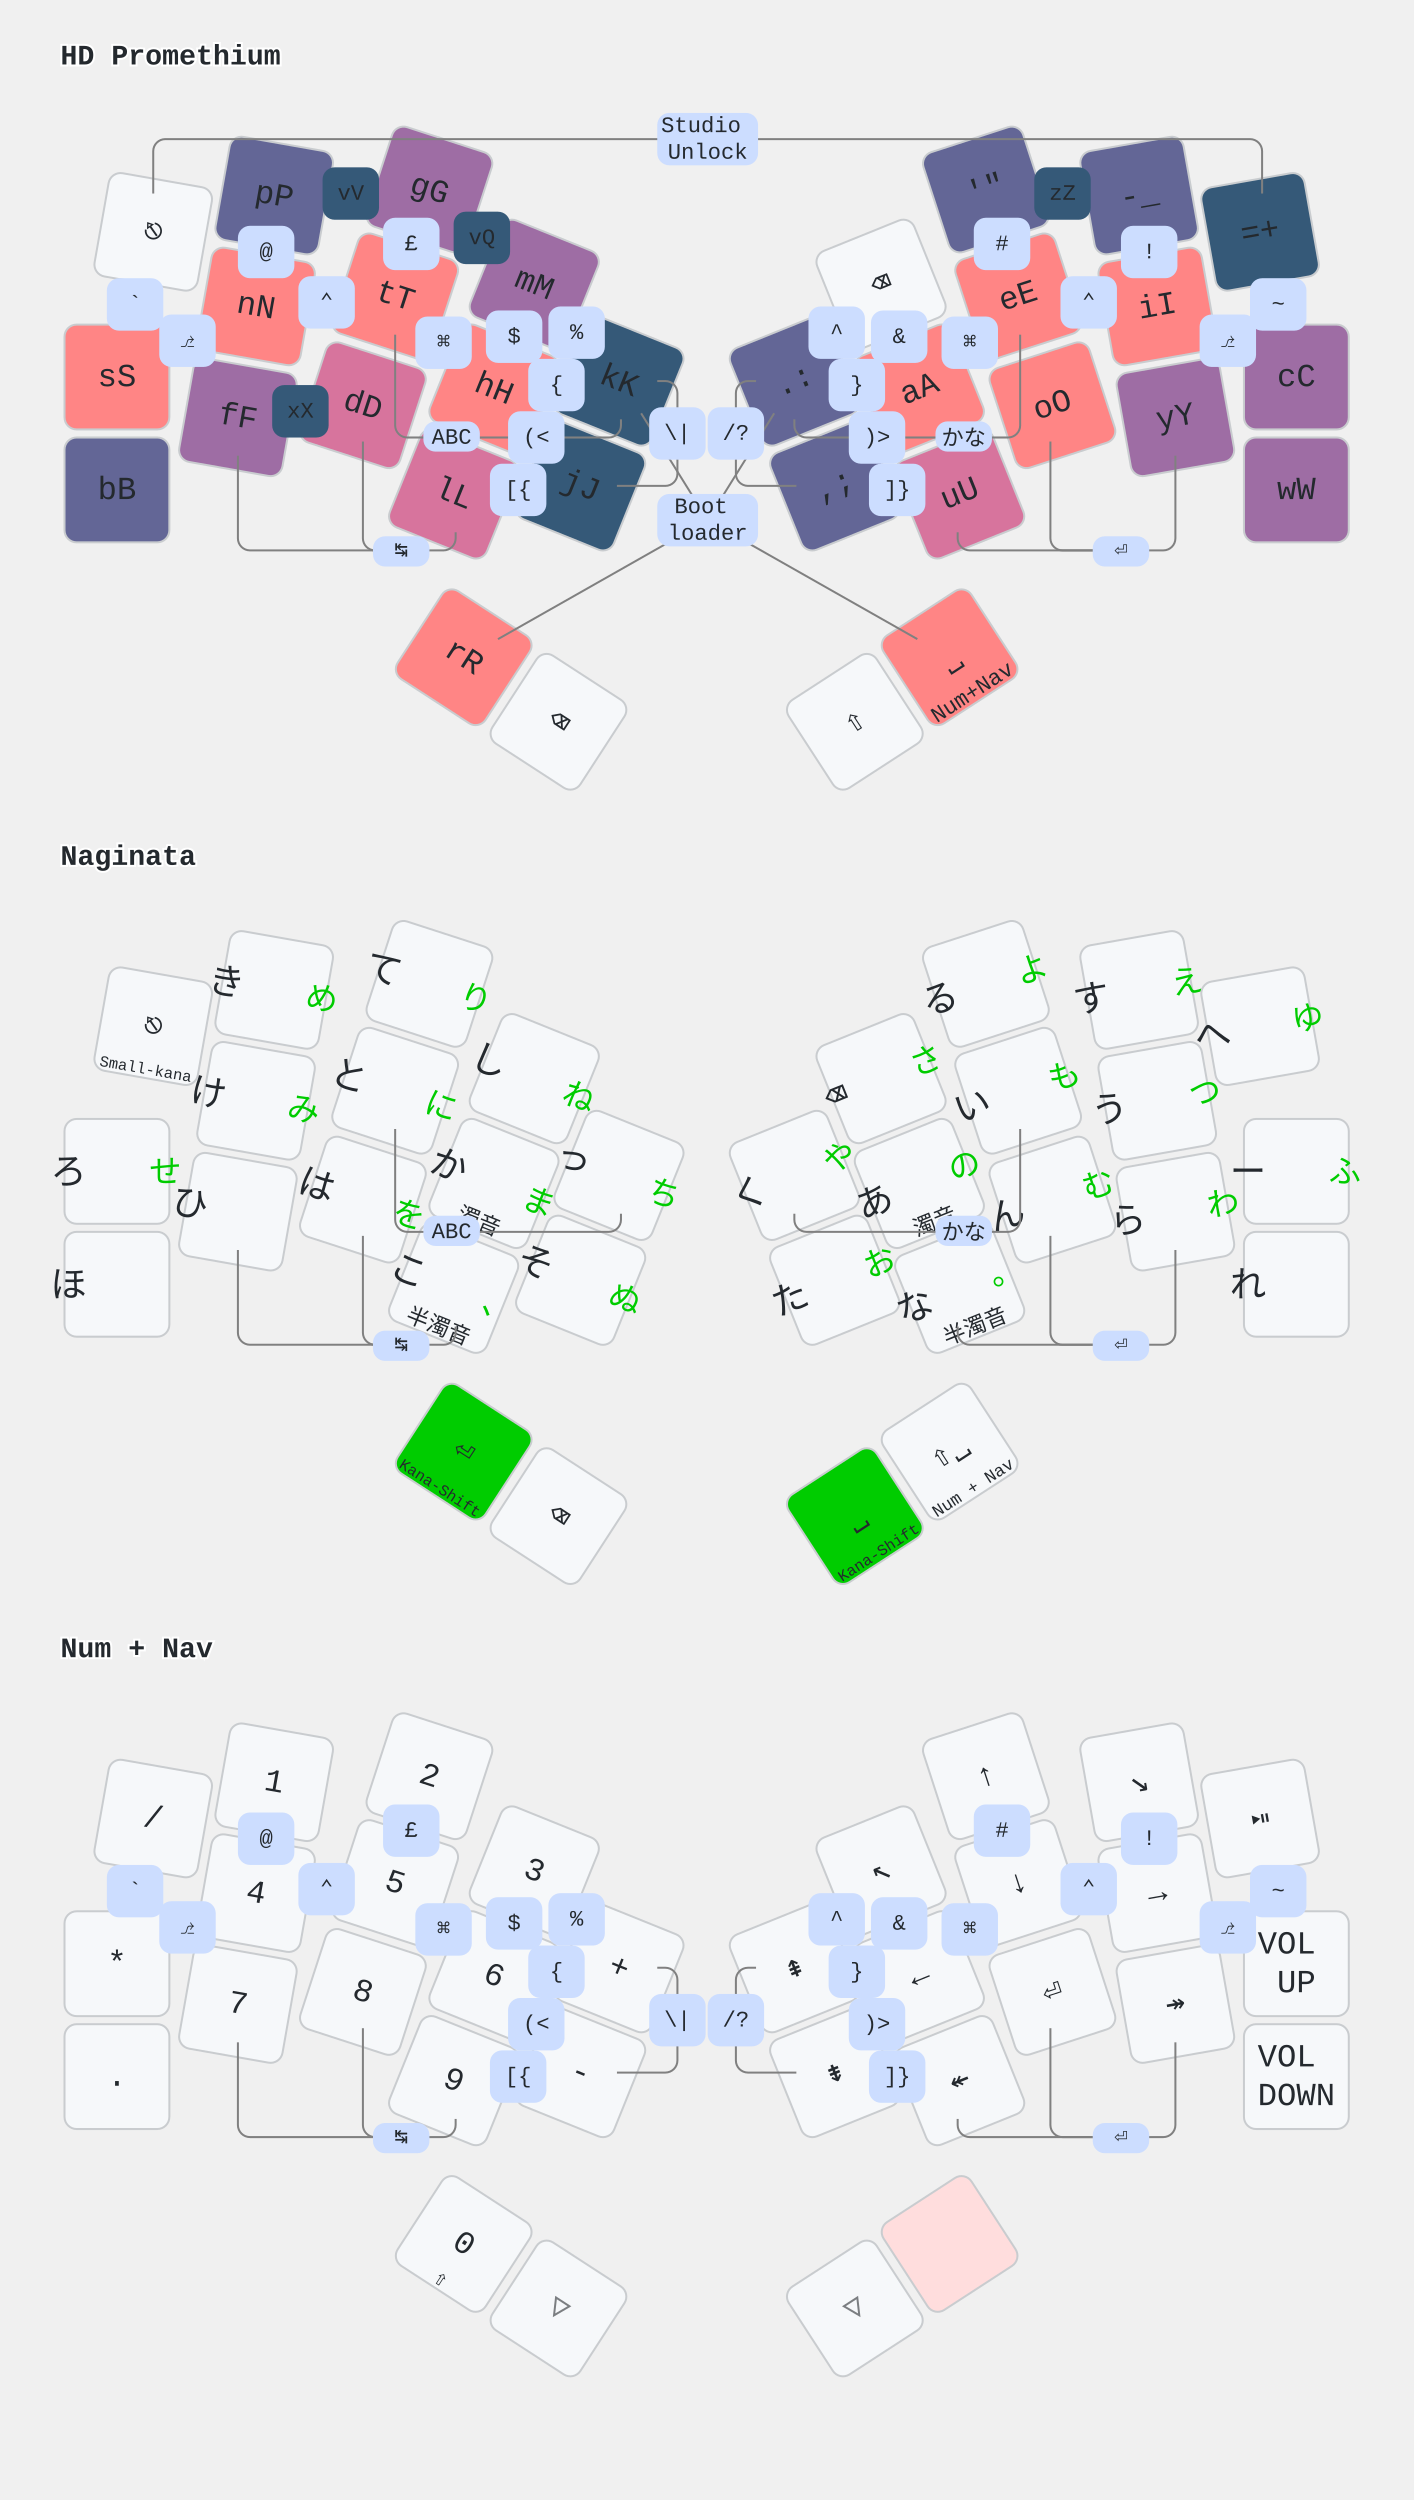
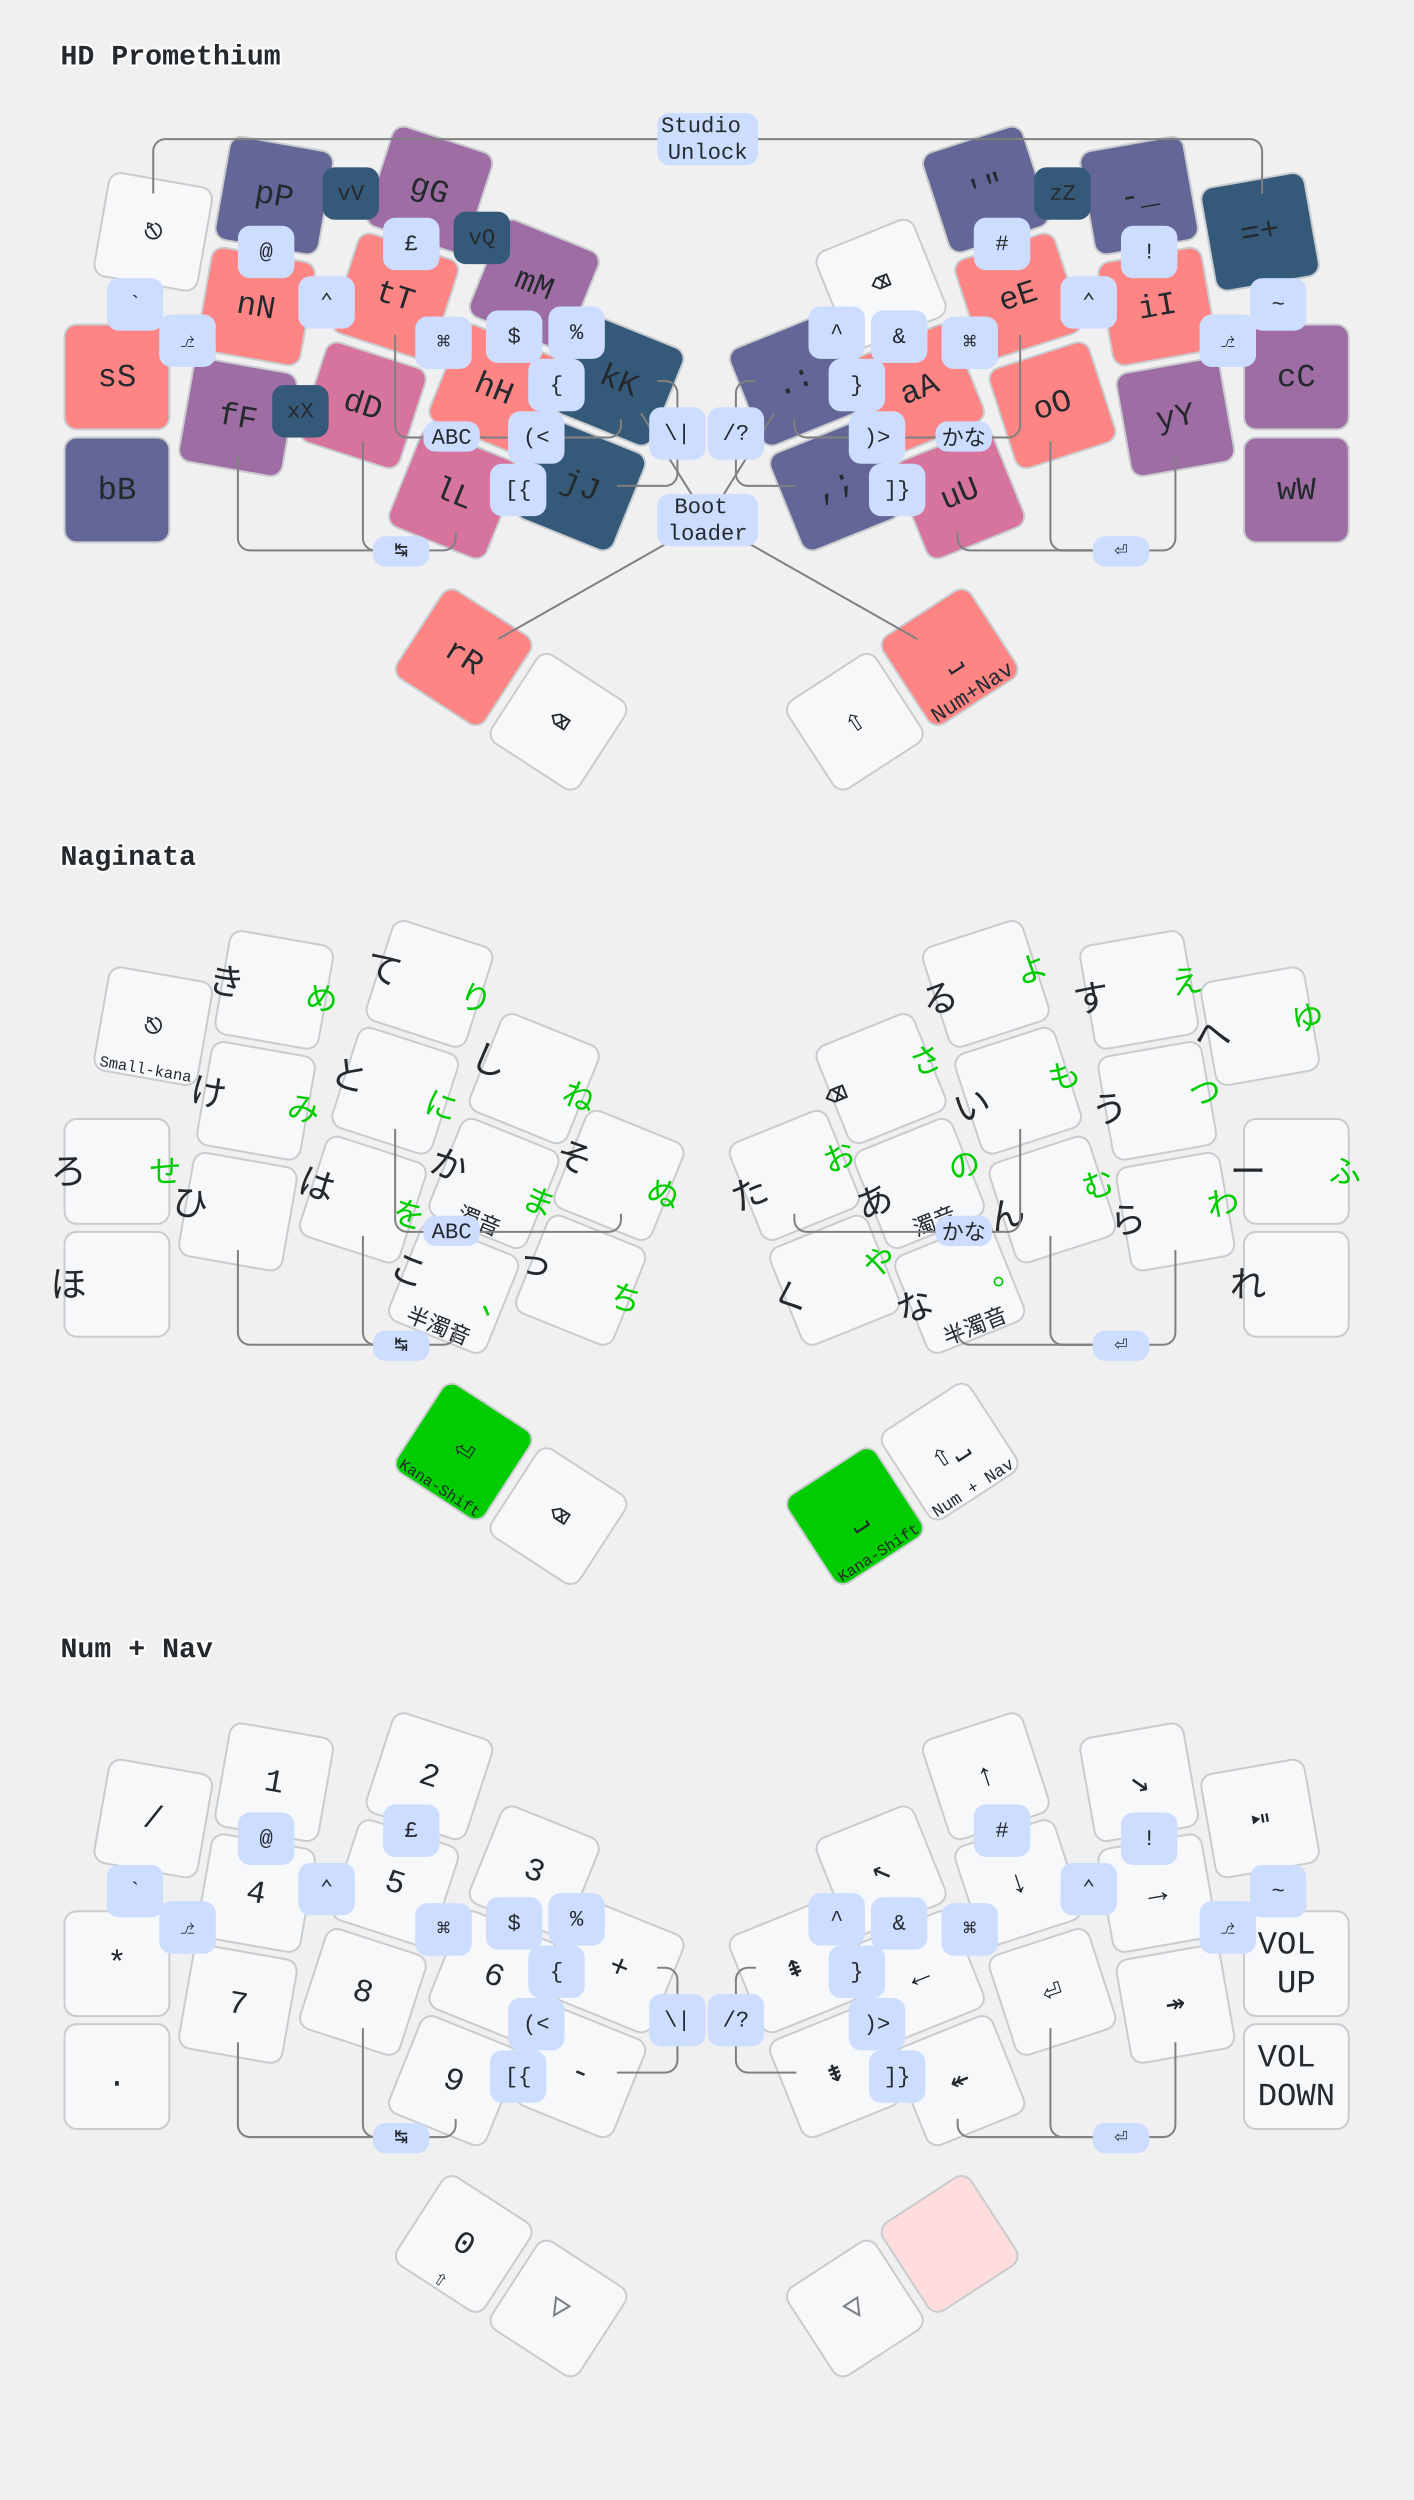
<svg xmlns="http://www.w3.org/2000/svg" width="701" height="1240" viewBox="0 0 701 1240" class="keymap">
  <style>/* inherit to force styles through use tags*/
svg path {
    fill: inherit;
}
/* font and background color specifications */
svg.keymap {
    font-family: SFMono-Regular,Consolas,Liberation Mono,Menlo,monospace;
    font-size: 14px;
    font-kerning: normal;
    text-rendering: optimizeLegibility;
    fill: #24292e;
}

/* default key styling */
rect.key {
    fill: #f6f8fa;
    stroke: #c9cccf;
    stroke-width: 1;
}

/* color accent for combo boxes */
rect.combo {
    fill: #cdf;
}

/* color accent for held keys */
rect.held, rect.combo.held {
    fill: #fdd;
}

/* color accent for ghost (optional) keys */
rect.ghost, rect.combo.ghost {
    stroke-dasharray: 4, 4;
    stroke-width: 2;
}

text {
    text-anchor: middle;
    dominant-baseline: middle;
}

/* styling for layer labels */
text.label {
    font-weight: bold;
    text-anchor: start;
    stroke: white;
    stroke-width: 2;
    paint-order: stroke;
}

text.tap {
    font-size: 16px;
}

/* styling for combo tap, and key hold/shifted label text */
text.combo, text.hold, text.shifted {
    font-size: 11px;
}

text.hold {
    text-anchor: middle;
    dominant-baseline: auto;
}

text.shifted {
    text-anchor: middle;
    dominant-baseline: hanging;
}

/* styling for hold/shifted label text in combo box */
text.combo.hold, text.combo.shifted {
    font-size: 8px;
}

/* lighter symbol for transparent keys */
text.trans {
    fill: #7b7e81;
}

/* styling for combo dendrons */
path.combo {
    stroke-width: 1;
    stroke: gray;
    fill: none;
}

/* Start Tabler Icons Cleanup */
/* cannot use height/width with glyphs */
.icon-tabler &gt; path {
    fill: inherit;
    stroke: inherit;
}
/* hide tabler's default box */
.icon-tabler &gt; path[stroke="none"][fill="none"] {
    visibility: collapse;
}

rect.low {
    fill: #355978;
}
rect.medium-low {
    fill: #636696;
}
rect.medium {
    fill: #9E6DA4;
}
rect.medium-high {
    fill: #D7749D;
}
rect.high {
    fill: #FF8585;
}

/* green styling for Naginata kana-shift */
rect.kshift {
    fill: #00CC00;
}
text.left {
    font-size: 18px;
    translate: 16px 7px;
}
text.right {
    fill: #00CC00;
    font-size: 16px;
    translate: -16px -10px;
}
</style>
  <g transform="translate(30, 0)" class="layer-HD Promethium">
    <text x="0" y="28" class="label" id="HD-Promethium">HD Promethium</text>
    <g transform="translate(0, 59)">
      <g transform="translate(46, 56) rotate(10.0)" class="key keypos-0">
        <rect rx="6" ry="6" x="-26" y="-26" width="52" height="52" class="key" />
        <text x="0" y="0" class="key tap">⎋</text>
      </g>
      <g transform="translate(106, 38) rotate(10.0)" class="key medium-low keypos-1">
        <rect rx="6" ry="6" x="-26" y="-26" width="52" height="52" class="key medium-low" />
        <text x="0" y="0" class="key medium-low tap">pP</text>
      </g>
      <g transform="translate(183, 35) rotate(18.0)" class="key medium keypos-2">
        <rect rx="6" ry="6" x="-26" y="-26" width="52" height="52" class="key medium" />
        <text x="0" y="0" class="key medium tap">gG</text>
      </g>
      <g transform="translate(235, 82) rotate(22.0)" class="key medium keypos-3">
        <rect rx="6" ry="6" x="-26" y="-26" width="52" height="52" class="key medium" />
        <text x="0" y="0" class="key medium tap">mM</text>
      </g>
      <g transform="translate(277, 130) rotate(22.0)" class="key low keypos-4">
        <rect rx="6" ry="6" x="-26" y="-26" width="52" height="52" class="key low" />
        <text x="0" y="0" class="key low tap">kK</text>
      </g>
      <g transform="translate(364, 130) rotate(-22.0)" class="key medium-low keypos-5">
        <rect rx="6" ry="6" x="-26" y="-26" width="52" height="52" class="key medium-low" />
        <text x="0" y="0" class="key medium-low tap">.:</text>
      </g>
      <g transform="translate(407, 82) rotate(-22.0)" class="key keypos-6">
        <rect rx="6" ry="6" x="-26" y="-26" width="52" height="52" class="key" />
        <text x="0" y="0" class="key tap">⌫</text>
      </g>
      <g transform="translate(459, 35) rotate(-18.0)" class="key medium-low keypos-7">
        <rect rx="6" ry="6" x="-26" y="-26" width="52" height="52" class="key medium-low" />
        <text x="0" y="0" class="key medium-low tap">'"</text>
      </g>
      <g transform="translate(535, 38) rotate(-10.0)" class="key medium-low keypos-8">
        <rect rx="6" ry="6" x="-26" y="-26" width="52" height="52" class="key medium-low" />
        <text x="0" y="0" class="key medium-low tap">-_</text>
      </g>
      <g transform="translate(595, 56) rotate(-10.0)" class="key low keypos-9">
        <rect rx="6" ry="6" x="-26" y="-26" width="52" height="52" class="key low" />
        <text x="0" y="0" class="key low tap">=+</text>
      </g>
      <g transform="translate(28, 128)" class="key high keypos-10">
        <rect rx="6" ry="6" x="-26" y="-26" width="52" height="52" class="key high" />
        <text x="0" y="0" class="key high tap">sS</text>
      </g>
      <g transform="translate(97, 93) rotate(10.0)" class="key high keypos-11">
        <rect rx="6" ry="6" x="-26" y="-26" width="52" height="52" class="key high" />
        <text x="0" y="0" class="key high tap">nN</text>
      </g>
      <g transform="translate(166, 88) rotate(18.0)" class="key high keypos-12">
        <rect rx="6" ry="6" x="-26" y="-26" width="52" height="52" class="key high" />
        <text x="0" y="0" class="key high tap">tT</text>
      </g>
      <g transform="translate(215, 134) rotate(22.0)" class="key high keypos-13">
        <rect rx="6" ry="6" x="-26" y="-26" width="52" height="52" class="key high" />
        <text x="0" y="0" class="key high tap">hH</text>
      </g>
      <g transform="translate(258, 182) rotate(22.0)" class="key low keypos-14">
        <rect rx="6" ry="6" x="-26" y="-26" width="52" height="52" class="key low" />
        <text x="0" y="0" class="key low tap">jJ</text>
      </g>
      <g transform="translate(384, 182) rotate(-22.0)" class="key medium-low keypos-15">
        <rect rx="6" ry="6" x="-26" y="-26" width="52" height="52" class="key medium-low" />
        <text x="0" y="0" class="key medium-low tap">,;</text>
      </g>
      <g transform="translate(426, 134) rotate(-22.0)" class="key high keypos-16">
        <rect rx="6" ry="6" x="-26" y="-26" width="52" height="52" class="key high" />
        <text x="0" y="0" class="key high tap">aA</text>
      </g>
      <g transform="translate(475, 88) rotate(-18.0)" class="key high keypos-17">
        <rect rx="6" ry="6" x="-26" y="-26" width="52" height="52" class="key high" />
        <text x="0" y="0" class="key high tap">eE</text>
      </g>
      <g transform="translate(544, 93) rotate(-10.0)" class="key high keypos-18">
        <rect rx="6" ry="6" x="-26" y="-26" width="52" height="52" class="key high" />
        <text x="0" y="0" class="key high tap">iI</text>
      </g>
      <g transform="translate(613, 128)" class="key medium keypos-19">
        <rect rx="6" ry="6" x="-26" y="-26" width="52" height="52" class="key medium" />
        <text x="0" y="0" class="key medium tap">cC</text>
      </g>
      <g transform="translate(28, 184)" class="key medium-low keypos-20">
        <rect rx="6" ry="6" x="-26" y="-26" width="52" height="52" class="key medium-low" />
        <text x="0" y="0" class="key medium-low tap">bB</text>
      </g>
      <g transform="translate(88, 148) rotate(10.0)" class="key medium keypos-21">
        <rect rx="6" ry="6" x="-26" y="-26" width="52" height="52" class="key medium" />
        <text x="0" y="0" class="key medium tap">fF</text>
      </g>
      <g transform="translate(150, 142) rotate(18.0)" class="key medium-high keypos-22">
        <rect rx="6" ry="6" x="-26" y="-26" width="52" height="52" class="key medium-high" />
        <text x="0" y="0" class="key medium-high tap">dD</text>
      </g>
      <g transform="translate(195, 186) rotate(22.0)" class="key medium-high keypos-23">
        <rect rx="6" ry="6" x="-26" y="-26" width="52" height="52" class="key medium-high" />
        <text x="0" y="0" class="key medium-high tap">lL</text>
      </g>
      <g transform="translate(446, 186) rotate(-22.0)" class="key medium-high keypos-24">
        <rect rx="6" ry="6" x="-26" y="-26" width="52" height="52" class="key medium-high" />
        <text x="0" y="0" class="key medium-high tap">uU</text>
      </g>
      <g transform="translate(492, 142) rotate(-18.0)" class="key high keypos-25">
        <rect rx="6" ry="6" x="-26" y="-26" width="52" height="52" class="key high" />
        <text x="0" y="0" class="key high tap">oO</text>
      </g>
      <g transform="translate(553, 148) rotate(-10.0)" class="key medium keypos-26">
        <rect rx="6" ry="6" x="-26" y="-26" width="52" height="52" class="key medium" />
        <text x="0" y="0" class="key medium tap">yY</text>
      </g>
      <g transform="translate(613, 184)" class="key medium keypos-27">
        <rect rx="6" ry="6" x="-26" y="-26" width="52" height="52" class="key medium" />
        <text x="0" y="0" class="key medium tap">wW</text>
      </g>
      <g transform="translate(200, 267) rotate(33.0)" class="key high keypos-28">
        <rect rx="6" ry="6" x="-26" y="-26" width="52" height="52" class="key high" />
        <text x="0" y="0" class="key high tap">rR</text>
      </g>
      <g transform="translate(247, 299) rotate(33.0)" class="key keypos-29">
        <rect rx="6" ry="6" x="-26" y="-26" width="52" height="52" class="key" />
        <text x="0" y="0" class="key tap">⌫</text>
      </g>
      <g transform="translate(394, 299) rotate(-33.0)" class="key keypos-30">
        <rect rx="6" ry="6" x="-26" y="-26" width="52" height="52" class="key" />
        <text x="0" y="0" class="key tap">⇧</text>
      </g>
      <g transform="translate(441, 267) rotate(-33.0)" class="key high keypos-31">
        <rect rx="6" ry="6" x="-26" y="-26" width="52" height="52" class="key high" />
        <text x="0" y="0" class="key high tap">⎵</text>
        <text x="0" y="24" class="key high hold">Num+Nav</text>
      </g>
      <g class="combo combopos-0">
        <path d="M321,10 h-269 a6.0,6.0 0 0 0 -6.0,6.0 v21" class="combo" />
        <path d="M321,10 h269 a6.0,6.0 0 0 1 6.0,6.0 v21" class="combo" />
        <rect rx="6" ry="6" x="296" y="-3" width="50" height="26" class="combo" />
        <text x="321" y="10" class="combo tap">
          <tspan x="321" dy="-0.6em">Studio</tspan>
          <tspan x="321" dy="1.2em">Unlock</tspan>
        </text>
      </g>
      <g class="combo combopos-1">
        <path d="M321,199 l-33,-53" class="combo" />
        <path d="M321,199 l33,-53" class="combo" />
        <path d="M321,199 l-104,59" class="combo" />
        <path d="M321,199 l104,59" class="combo" />
        <rect rx="6" ry="6" x="296" y="186" width="50" height="26" class="combo" />
        <text x="321" y="199" class="combo tap">
          <tspan x="321" dy="-0.6em">Boot</tspan>
          <tspan x="321" dy="1.2em">loader</tspan>
        </text>
      </g>
      <g class="combo combopos-2">
        <path d="M448,158 h-78 a6.0,6.0 0 0 1 -6.0,-6.0 v-3" class="combo" />
        <path d="M448,158 h22 a6.0,6.0 0 0 0 6.0,-6.0 v-45" class="combo" />
        <rect rx="6" ry="6" x="434" y="150" width="28" height="15" class="combo" />
        <text x="448" y="158" class="combo tap">かな</text>
      </g>
      <g class="combo combopos-3">
        <path d="M194,158 h78 a6.0,6.0 0 0 0 6.0,-6.0 v-3" class="combo" />
        <path d="M194,158 h-22 a6.0,6.0 0 0 1 -6.0,-6.0 v-45" class="combo" />
        <rect rx="6" ry="6" x="180" y="150" width="28" height="15" class="combo" />
        <text x="194" y="158" class="combo tap">ABC</text>
      </g>
      <g class="combo combopos-4">
        <path d="M169,214 h21 a6.0,6.0 0 0 0 6.0,-6.0 v-3" class="combo" />
        <path d="M169,214 h-13 a6.0,6.0 0 0 1 -6.0,-6.0 v-48" class="combo" />
        <path d="M169,214 h-75 a6.0,6.0 0 0 1 -6.0,-6.0 v-41" class="combo" />
        <rect rx="6" ry="6" x="155" y="207" width="28" height="15" class="combo" />
        <text x="169" y="214" class="combo tap">↹</text>
      </g>
      <g class="combo combopos-5">
        <path d="M526,214 h-75 a6.0,6.0 0 0 1 -6.0,-6.0 v-3" class="combo" />
        <path d="M526,214 h-29 a6.0,6.0 0 0 1 -6.0,-6.0 v-48" class="combo" />
        <path d="M526,214 h21 a6.0,6.0 0 0 0 6.0,-6.0 v-41" class="combo" />
        <rect rx="6" ry="6" x="512" y="207" width="28" height="15" class="combo" />
        <text x="526" y="214" class="combo tap">⏎</text>
      </g>
      <g class="combo combopos-6">
        <rect rx="6" ry="6" x="49" y="97" width="28" height="26" class="combo" />
        <text x="63" y="110" class="combo tap">⎇</text>
      </g>
      <g class="combo combopos-7">
        <rect rx="6" ry="6" x="118" y="78" width="28" height="26" class="combo" />
        <text x="132" y="91" class="combo tap">⌃</text>
      </g>
      <g class="combo combopos-8">
        <rect rx="6" ry="6" x="176" y="98" width="28" height="26" class="combo" />
        <text x="190" y="111" class="combo tap">⌘</text>
      </g>
      <g class="combo combopos-9">
        <rect rx="6" ry="6" x="565" y="97" width="28" height="26" class="combo" />
        <text x="579" y="110" class="combo tap">⎇</text>
      </g>
      <g class="combo combopos-10">
        <rect rx="6" ry="6" x="496" y="78" width="28" height="26" class="combo" />
        <text x="510" y="91" class="combo tap">⌃</text>
      </g>
      <g class="combo combopos-11">
        <rect rx="6" ry="6" x="437" y="98" width="28" height="26" class="combo" />
        <text x="451" y="111" class="combo tap">⌘</text>
      </g>
      <g class="combo low combopos-12">
        <rect rx="6" ry="6" x="195" y="46" width="28" height="26" class="combo low" />
        <text x="209" y="59" class="combo low tap">vQ</text>
      </g>
      <g class="combo low combopos-13">
        <rect rx="6" ry="6" x="483" y="24" width="28" height="26" class="combo low" />
        <text x="497" y="37" class="combo low tap">zZ</text>
      </g>
      <g class="combo low combopos-14">
        <rect rx="6" ry="6" x="130" y="24" width="28" height="26" class="combo low" />
        <text x="144" y="37" class="combo low tap">vV</text>
      </g>
      <g class="combo low combopos-15">
        <rect rx="6" ry="6" x="105" y="132" width="28" height="26" class="combo low" />
        <text x="119" y="145" class="combo low tap">xX</text>
      </g>
      <g class="combo combopos-16">
        <rect rx="6" ry="6" x="23" y="79" width="28" height="26" class="combo" />
        <text x="37" y="92" class="combo tap">`</text>
      </g>
      <g class="combo combopos-17">
        <rect rx="6" ry="6" x="88" y="53" width="28" height="26" class="combo" />
        <text x="102" y="66" class="combo tap">@</text>
      </g>
      <g class="combo combopos-18">
        <rect rx="6" ry="6" x="160" y="49" width="28" height="26" class="combo" />
        <text x="174" y="62" class="combo tap">£</text>
      </g>
      <g class="combo combopos-19">
        <rect rx="6" ry="6" x="211" y="95" width="28" height="26" class="combo" />
        <text x="225" y="108" class="combo tap">$</text>
      </g>
      <g class="combo combopos-20">
        <rect rx="6" ry="6" x="242" y="93" width="28" height="26" class="combo" />
        <text x="256" y="106" class="combo tap">%</text>
      </g>
      <g class="combo combopos-21">
        <path d="M306,156 v-20 a6.0,6.0 0 0 0 -6.0,-6.0 h-4" class="combo" />
        <path d="M306,156 v20 a6.0,6.0 0 0 1 -6.0,6.0 h-24" class="combo" />
        <rect rx="6" ry="6" x="292" y="143" width="28" height="26" class="combo" />
        <text x="306" y="156" class="combo tap">\|</text>
      </g>
      <g class="combo combopos-22">
        <path d="M335,156 v-20 a6.0,6.0 0 0 1 6.0,-6.0 h4" class="combo" />
        <path d="M335,156 v20 a6.0,6.0 0 0 0 6.0,6.0 h24" class="combo" />
        <rect rx="6" ry="6" x="321" y="143" width="28" height="26" class="combo" />
        <text x="335" y="156" class="combo tap">/?</text>
      </g>
      <g class="combo combopos-23">
        <rect rx="6" ry="6" x="371" y="93" width="28" height="26" class="combo" />
        <text x="385" y="106" class="combo tap">^</text>
      </g>
      <g class="combo combopos-24">
        <rect rx="6" ry="6" x="402" y="95" width="28" height="26" class="combo" />
        <text x="416" y="108" class="combo tap">&amp;</text>
      </g>
      <g class="combo combopos-25">
        <rect rx="6" ry="6" x="453" y="49" width="28" height="26" class="combo" />
        <text x="467" y="62" class="combo tap">#</text>
      </g>
      <g class="combo combopos-26">
        <rect rx="6" ry="6" x="526" y="53" width="28" height="26" class="combo" />
        <text x="540" y="66" class="combo tap">!</text>
      </g>
      <g class="combo combopos-27">
        <rect rx="6" ry="6" x="590" y="79" width="28" height="26" class="combo" />
        <text x="604" y="92" class="combo tap">~</text>
      </g>
      <g class="combo combopos-28">
        <rect rx="6" ry="6" x="232" y="119" width="28" height="26" class="combo" />
        <text x="246" y="132" class="combo tap">{</text>
      </g>
      <g class="combo combopos-29">
        <rect rx="6" ry="6" x="381" y="119" width="28" height="26" class="combo" />
        <text x="395" y="132" class="combo tap">}</text>
      </g>
      <g class="combo combopos-30">
        <rect rx="6" ry="6" x="222" y="145" width="28" height="26" class="combo" />
        <text x="236" y="158" class="combo tap">(&lt;</text>
      </g>
      <g class="combo combopos-31">
        <rect rx="6" ry="6" x="391" y="145" width="28" height="26" class="combo" />
        <text x="405" y="158" class="combo tap">)&gt;</text>
      </g>
      <g class="combo combopos-32">
        <rect rx="6" ry="6" x="213" y="171" width="28" height="26" class="combo" />
        <text x="227" y="184" class="combo tap">[{</text>
      </g>
      <g class="combo combopos-33">
        <rect rx="6" ry="6" x="401" y="171" width="28" height="26" class="combo" />
        <text x="415" y="184" class="combo tap">]}</text>
      </g>
    </g>
  </g>
  <g transform="translate(30, 397)" class="layer-Naginata">
    <text x="0" y="28" class="label" id="Naginata">Naginata</text>
    <g transform="translate(0, 56)">
      <g transform="translate(46, 56) rotate(10.0)" class="key keypos-0">
        <rect rx="6" ry="6" x="-26" y="-26" width="52" height="52" class="key" />
        <text x="0" y="0" class="key tap">⎋</text>
        <text x="0" y="24" class="key hold">
          <tspan style="font-size: 70%">Small-kana</tspan>
        </text>
      </g>
      <g transform="translate(106, 38) rotate(10.0)" class="key keypos-1">
        <rect rx="6" ry="6" x="-26" y="-26" width="52" height="52" class="key" />
        <text x="-24" y="0" class="key left">き</text>
        <text x="24" y="0" class="key right">め</text>
      </g>
      <g transform="translate(183, 35) rotate(18.0)" class="key keypos-2">
        <rect rx="6" ry="6" x="-26" y="-26" width="52" height="52" class="key" />
        <text x="-24" y="0" class="key left">て</text>
        <text x="24" y="0" class="key right">り</text>
      </g>
      <g transform="translate(235, 82) rotate(22.0)" class="key keypos-3">
        <rect rx="6" ry="6" x="-26" y="-26" width="52" height="52" class="key" />
        <text x="-24" y="0" class="key left">し</text>
        <text x="24" y="0" class="key right">ね</text>
      </g>
      <g transform="translate(277, 130) rotate(22.0)" class="key keypos-4">
        <rect rx="6" ry="6" x="-26" y="-26" width="52" height="52" class="key" />
-         <text x="-24" y="0" class="key left">っ</text>
-         <text x="24" y="0" class="key right">ち</text>
+         <text x="-24" y="0" class="key left">そ</text>
+         <text x="24" y="0" class="key right">ぬ</text>
      </g>
      <g transform="translate(364, 130) rotate(-22.0)" class="key keypos-5">
        <rect rx="6" ry="6" x="-26" y="-26" width="52" height="52" class="key" />
-         <text x="-24" y="0" class="key left">く</text>
-         <text x="24" y="0" class="key right">や</text>
+         <text x="-24" y="0" class="key left">た</text>
+         <text x="24" y="0" class="key right">お</text>
      </g>
      <g transform="translate(407, 82) rotate(-22.0)" class="key keypos-6">
        <rect rx="6" ry="6" x="-26" y="-26" width="52" height="52" class="key" />
        <text x="-24" y="0" class="key left">⌫</text>
        <text x="24" y="0" class="key right">さ</text>
      </g>
      <g transform="translate(459, 35) rotate(-18.0)" class="key keypos-7">
        <rect rx="6" ry="6" x="-26" y="-26" width="52" height="52" class="key" />
        <text x="-24" y="0" class="key left">る</text>
        <text x="24" y="0" class="key right">よ</text>
      </g>
      <g transform="translate(535, 38) rotate(-10.0)" class="key keypos-8">
        <rect rx="6" ry="6" x="-26" y="-26" width="52" height="52" class="key" />
        <text x="-24" y="0" class="key left">す</text>
        <text x="24" y="0" class="key right">え</text>
      </g>
      <g transform="translate(595, 56) rotate(-10.0)" class="key keypos-9">
        <rect rx="6" ry="6" x="-26" y="-26" width="52" height="52" class="key" />
        <text x="-24" y="0" class="key left">へ</text>
        <text x="24" y="0" class="key right">ゆ</text>
      </g>
      <g transform="translate(28, 128)" class="key keypos-10">
        <rect rx="6" ry="6" x="-26" y="-26" width="52" height="52" class="key" />
        <text x="-24" y="0" class="key left">ろ</text>
        <text x="24" y="0" class="key right">せ</text>
      </g>
      <g transform="translate(97, 93) rotate(10.0)" class="key keypos-11">
        <rect rx="6" ry="6" x="-26" y="-26" width="52" height="52" class="key" />
        <text x="-24" y="0" class="key left">け</text>
        <text x="24" y="0" class="key right">み</text>
      </g>
      <g transform="translate(166, 88) rotate(18.0)" class="key keypos-12">
        <rect rx="6" ry="6" x="-26" y="-26" width="52" height="52" class="key" />
        <text x="-24" y="0" class="key left">と</text>
        <text x="24" y="0" class="key right">に</text>
      </g>
      <g transform="translate(215, 134) rotate(22.0)" class="key keypos-13">
        <rect rx="6" ry="6" x="-26" y="-26" width="52" height="52" class="key" />
        <text x="0" y="24" class="key hold">濁音</text>
        <text x="-24" y="0" class="key left">か</text>
        <text x="24" y="0" class="key right">ま</text>
      </g>
      <g transform="translate(258, 182) rotate(22.0)" class="key keypos-14">
        <rect rx="6" ry="6" x="-26" y="-26" width="52" height="52" class="key" />
-         <text x="-24" y="0" class="key left">そ</text>
-         <text x="24" y="0" class="key right">ぬ</text>
+         <text x="-24" y="0" class="key left">っ</text>
+         <text x="24" y="0" class="key right">ち</text>
      </g>
      <g transform="translate(384, 182) rotate(-22.0)" class="key keypos-15">
        <rect rx="6" ry="6" x="-26" y="-26" width="52" height="52" class="key" />
-         <text x="-24" y="0" class="key left">た</text>
-         <text x="24" y="0" class="key right">お</text>
+         <text x="-24" y="0" class="key left">く</text>
+         <text x="24" y="0" class="key right">や</text>
      </g>
      <g transform="translate(426, 134) rotate(-22.0)" class="key keypos-16">
        <rect rx="6" ry="6" x="-26" y="-26" width="52" height="52" class="key" />
        <text x="0" y="24" class="key hold">濁音</text>
        <text x="-24" y="0" class="key left">あ</text>
        <text x="24" y="0" class="key right">の</text>
      </g>
      <g transform="translate(475, 88) rotate(-18.0)" class="key keypos-17">
        <rect rx="6" ry="6" x="-26" y="-26" width="52" height="52" class="key" />
        <text x="-24" y="0" class="key left">い</text>
        <text x="24" y="0" class="key right">も</text>
      </g>
      <g transform="translate(544, 93) rotate(-10.0)" class="key keypos-18">
        <rect rx="6" ry="6" x="-26" y="-26" width="52" height="52" class="key" />
        <text x="-24" y="0" class="key left">う</text>
        <text x="24" y="0" class="key right">つ</text>
      </g>
      <g transform="translate(613, 128)" class="key keypos-19">
        <rect rx="6" ry="6" x="-26" y="-26" width="52" height="52" class="key" />
        <text x="-24" y="0" class="key left">ー</text>
        <text x="24" y="0" class="key right">ふ</text>
      </g>
      <g transform="translate(28, 184)" class="key keypos-20">
        <rect rx="6" ry="6" x="-26" y="-26" width="52" height="52" class="key" />
        <text x="-24" y="0" class="key left">ほ</text>
      </g>
      <g transform="translate(88, 148) rotate(10.0)" class="key keypos-21">
        <rect rx="6" ry="6" x="-26" y="-26" width="52" height="52" class="key" />
        <text x="-24" y="0" class="key left">ひ</text>
      </g>
      <g transform="translate(150, 142) rotate(18.0)" class="key keypos-22">
        <rect rx="6" ry="6" x="-26" y="-26" width="52" height="52" class="key" />
        <text x="-24" y="0" class="key left">は</text>
        <text x="24" y="0" class="key right">を</text>
      </g>
      <g transform="translate(195, 186) rotate(22.0)" class="key keypos-23">
        <rect rx="6" ry="6" x="-26" y="-26" width="52" height="52" class="key" />
        <text x="0" y="24" class="key hold">半濁音</text>
        <text x="-24" y="0" class="key left">こ</text>
        <text x="24" y="0" class="key right">、</text>
      </g>
      <g transform="translate(446, 186) rotate(-22.0)" class="key keypos-24">
        <rect rx="6" ry="6" x="-26" y="-26" width="52" height="52" class="key" />
        <text x="0" y="24" class="key hold">半濁音</text>
        <text x="-24" y="0" class="key left">な</text>
        <text x="24" y="0" class="key right">。</text>
      </g>
      <g transform="translate(492, 142) rotate(-18.0)" class="key keypos-25">
        <rect rx="6" ry="6" x="-26" y="-26" width="52" height="52" class="key" />
        <text x="-24" y="0" class="key left">ん</text>
        <text x="24" y="0" class="key right">む</text>
      </g>
      <g transform="translate(553, 148) rotate(-10.0)" class="key keypos-26">
        <rect rx="6" ry="6" x="-26" y="-26" width="52" height="52" class="key" />
        <text x="-24" y="0" class="key left">ら</text>
        <text x="24" y="0" class="key right">わ</text>
      </g>
      <g transform="translate(613, 184)" class="key keypos-27">
        <rect rx="6" ry="6" x="-26" y="-26" width="52" height="52" class="key" />
        <text x="-24" y="0" class="key left">れ</text>
      </g>
      <g transform="translate(200, 267) rotate(33.0)" class="key kshift keypos-28">
        <rect rx="6" ry="6" x="-26" y="-26" width="52" height="52" class="key kshift" />
        <text x="0" y="0" class="key kshift tap">⏎</text>
        <text x="0" y="24" class="key kshift hold">
          <tspan style="font-size: 70%">Kana-Shift</tspan>
        </text>
      </g>
      <g transform="translate(247, 299) rotate(33.0)" class="key keypos-29">
        <rect rx="6" ry="6" x="-26" y="-26" width="52" height="52" class="key" />
        <text x="0" y="0" class="key tap">⌫</text>
      </g>
      <g transform="translate(394, 299) rotate(-33.0)" class="key kshift keypos-30">
        <rect rx="6" ry="6" x="-26" y="-26" width="52" height="52" class="key kshift" />
        <text x="0" y="0" class="key kshift tap">⎵</text>
        <text x="0" y="24" class="key kshift hold">
          <tspan style="font-size: 70%">Kana-Shift</tspan>
        </text>
      </g>
      <g transform="translate(441, 267) rotate(-33.0)" class="key keypos-31">
        <rect rx="6" ry="6" x="-26" y="-26" width="52" height="52" class="key" />
        <text x="0" y="0" class="key tap">⇧⎵</text>
        <a href="#Num--Nav">
          <text x="0" y="24" class="key hold layer-activator">
            <tspan style="font-size: 78%">Num + Nav</tspan>
          </text>
        </a>
      </g>
      <g class="combo combopos-0">
        <path d="M448,158 h-78 a6.0,6.0 0 0 1 -6.0,-6.0 v-3" class="combo" />
        <path d="M448,158 h22 a6.0,6.0 0 0 0 6.0,-6.0 v-45" class="combo" />
        <rect rx="6" ry="6" x="434" y="150" width="28" height="15" class="combo" />
        <text x="448" y="158" class="combo tap">かな</text>
      </g>
      <g class="combo combopos-1">
        <path d="M194,158 h78 a6.0,6.0 0 0 0 6.0,-6.0 v-3" class="combo" />
        <path d="M194,158 h-22 a6.0,6.0 0 0 1 -6.0,-6.0 v-45" class="combo" />
        <rect rx="6" ry="6" x="180" y="150" width="28" height="15" class="combo" />
        <text x="194" y="158" class="combo tap">ABC</text>
      </g>
      <g class="combo combopos-2">
        <path d="M169,214 h21 a6.0,6.0 0 0 0 6.0,-6.0 v-3" class="combo" />
        <path d="M169,214 h-13 a6.0,6.0 0 0 1 -6.0,-6.0 v-48" class="combo" />
        <path d="M169,214 h-75 a6.0,6.0 0 0 1 -6.0,-6.0 v-41" class="combo" />
        <rect rx="6" ry="6" x="155" y="207" width="28" height="15" class="combo" />
        <text x="169" y="214" class="combo tap">↹</text>
      </g>
      <g class="combo combopos-3">
        <path d="M526,214 h-75 a6.0,6.0 0 0 1 -6.0,-6.0 v-3" class="combo" />
        <path d="M526,214 h-29 a6.0,6.0 0 0 1 -6.0,-6.0 v-48" class="combo" />
        <path d="M526,214 h21 a6.0,6.0 0 0 0 6.0,-6.0 v-41" class="combo" />
        <rect rx="6" ry="6" x="512" y="207" width="28" height="15" class="combo" />
        <text x="526" y="214" class="combo tap">⏎</text>
      </g>
    </g>
  </g>
  <g transform="translate(30, 790)" class="layer-Num + Nav">
    <text x="0" y="28" class="label" id="Num--Nav">Num + Nav</text>
    <g transform="translate(0, 56)">
      <g transform="translate(46, 56) rotate(10.0)" class="key keypos-0">
        <rect rx="6" ry="6" x="-26" y="-26" width="52" height="52" class="key" />
        <text x="0" y="0" class="key tap">/</text>
      </g>
      <g transform="translate(106, 38) rotate(10.0)" class="key keypos-1">
        <rect rx="6" ry="6" x="-26" y="-26" width="52" height="52" class="key" />
        <text x="0" y="0" class="key tap">1</text>
      </g>
      <g transform="translate(183, 35) rotate(18.0)" class="key keypos-2">
        <rect rx="6" ry="6" x="-26" y="-26" width="52" height="52" class="key" />
        <text x="0" y="0" class="key tap">2</text>
      </g>
      <g transform="translate(235, 82) rotate(22.0)" class="key keypos-3">
        <rect rx="6" ry="6" x="-26" y="-26" width="52" height="52" class="key" />
        <text x="0" y="0" class="key tap">3</text>
      </g>
      <g transform="translate(277, 130) rotate(22.0)" class="key keypos-4">
        <rect rx="6" ry="6" x="-26" y="-26" width="52" height="52" class="key" />
        <text x="0" y="0" class="key tap">+</text>
      </g>
      <g transform="translate(364, 130) rotate(-22.0)" class="key keypos-5">
        <rect rx="6" ry="6" x="-26" y="-26" width="52" height="52" class="key" />
        <text x="0" y="0" class="key tap">⇞</text>
      </g>
      <g transform="translate(407, 82) rotate(-22.0)" class="key keypos-6">
        <rect rx="6" ry="6" x="-26" y="-26" width="52" height="52" class="key" />
        <text x="0" y="0" class="key tap">↖</text>
      </g>
      <g transform="translate(459, 35) rotate(-18.0)" class="key keypos-7">
        <rect rx="6" ry="6" x="-26" y="-26" width="52" height="52" class="key" />
        <text x="0" y="0" class="key tap">↑</text>
      </g>
      <g transform="translate(535, 38) rotate(-10.0)" class="key keypos-8">
        <rect rx="6" ry="6" x="-26" y="-26" width="52" height="52" class="key" />
        <text x="0" y="0" class="key tap">↘</text>
      </g>
      <g transform="translate(595, 56) rotate(-10.0)" class="key keypos-9">
        <rect rx="6" ry="6" x="-26" y="-26" width="52" height="52" class="key" />
        <text x="0" y="0" class="key tap">⏯</text>
      </g>
      <g transform="translate(28, 128)" class="key keypos-10">
        <rect rx="6" ry="6" x="-26" y="-26" width="52" height="52" class="key" />
        <text x="0" y="0" class="key tap">*</text>
      </g>
      <g transform="translate(97, 93) rotate(10.0)" class="key keypos-11">
        <rect rx="6" ry="6" x="-26" y="-26" width="52" height="52" class="key" />
        <text x="0" y="0" class="key tap">4</text>
      </g>
      <g transform="translate(166, 88) rotate(18.0)" class="key keypos-12">
        <rect rx="6" ry="6" x="-26" y="-26" width="52" height="52" class="key" />
        <text x="0" y="0" class="key tap">5</text>
      </g>
      <g transform="translate(215, 134) rotate(22.0)" class="key keypos-13">
        <rect rx="6" ry="6" x="-26" y="-26" width="52" height="52" class="key" />
        <text x="0" y="0" class="key tap">6</text>
      </g>
      <g transform="translate(258, 182) rotate(22.0)" class="key keypos-14">
        <rect rx="6" ry="6" x="-26" y="-26" width="52" height="52" class="key" />
        <text x="0" y="0" class="key tap">-</text>
      </g>
      <g transform="translate(384, 182) rotate(-22.0)" class="key keypos-15">
        <rect rx="6" ry="6" x="-26" y="-26" width="52" height="52" class="key" />
        <text x="0" y="0" class="key tap">⇟</text>
      </g>
      <g transform="translate(426, 134) rotate(-22.0)" class="key keypos-16">
        <rect rx="6" ry="6" x="-26" y="-26" width="52" height="52" class="key" />
        <text x="0" y="0" class="key tap">←</text>
      </g>
      <g transform="translate(475, 88) rotate(-18.0)" class="key keypos-17">
        <rect rx="6" ry="6" x="-26" y="-26" width="52" height="52" class="key" />
        <text x="0" y="0" class="key tap">↓</text>
      </g>
      <g transform="translate(544, 93) rotate(-10.0)" class="key keypos-18">
        <rect rx="6" ry="6" x="-26" y="-26" width="52" height="52" class="key" />
        <text x="0" y="0" class="key tap">→</text>
      </g>
      <g transform="translate(613, 128)" class="key keypos-19">
        <rect rx="6" ry="6" x="-26" y="-26" width="52" height="52" class="key" />
        <text x="0" y="0" class="key tap">
          <tspan x="0" dy="-0.6em">VOL</tspan>
          <tspan x="0" dy="1.2em">UP</tspan>
        </text>
      </g>
      <g transform="translate(28, 184)" class="key keypos-20">
        <rect rx="6" ry="6" x="-26" y="-26" width="52" height="52" class="key" />
        <text x="0" y="0" class="key tap">.</text>
      </g>
      <g transform="translate(88, 148) rotate(10.0)" class="key keypos-21">
        <rect rx="6" ry="6" x="-26" y="-26" width="52" height="52" class="key" />
        <text x="0" y="0" class="key tap">7</text>
      </g>
      <g transform="translate(150, 142) rotate(18.0)" class="key keypos-22">
        <rect rx="6" ry="6" x="-26" y="-26" width="52" height="52" class="key" />
        <text x="0" y="0" class="key tap">8</text>
      </g>
      <g transform="translate(195, 186) rotate(22.0)" class="key keypos-23">
        <rect rx="6" ry="6" x="-26" y="-26" width="52" height="52" class="key" />
        <text x="0" y="0" class="key tap">9</text>
      </g>
      <g transform="translate(446, 186) rotate(-22.0)" class="key keypos-24">
        <rect rx="6" ry="6" x="-26" y="-26" width="52" height="52" class="key" />
        <text x="0" y="0" class="key tap">↞</text>
      </g>
      <g transform="translate(492, 142) rotate(-18.0)" class="key keypos-25">
        <rect rx="6" ry="6" x="-26" y="-26" width="52" height="52" class="key" />
        <text x="0" y="0" class="key tap">⏎</text>
      </g>
      <g transform="translate(553, 148) rotate(-10.0)" class="key keypos-26">
        <rect rx="6" ry="6" x="-26" y="-26" width="52" height="52" class="key" />
        <text x="0" y="0" class="key tap">↠</text>
      </g>
      <g transform="translate(613, 184)" class="key keypos-27">
        <rect rx="6" ry="6" x="-26" y="-26" width="52" height="52" class="key" />
        <text x="0" y="0" class="key tap">
          <tspan x="0" dy="-0.6em">VOL</tspan>
          <tspan x="0" dy="1.2em">DOWN</tspan>
        </text>
      </g>
      <g transform="translate(200, 267) rotate(33.0)" class="key keypos-28">
        <rect rx="6" ry="6" x="-26" y="-26" width="52" height="52" class="key" />
        <text x="0" y="0" class="key tap">0</text>
        <text x="0" y="24" class="key hold">⇧</text>
      </g>
      <g transform="translate(247, 299) rotate(33.0)" class="key trans keypos-29">
        <rect rx="6" ry="6" x="-26" y="-26" width="52" height="52" class="key trans" />
        <text x="0" y="0" class="key trans tap">▽</text>
      </g>
      <g transform="translate(394, 299) rotate(-33.0)" class="key trans keypos-30">
        <rect rx="6" ry="6" x="-26" y="-26" width="52" height="52" class="key trans" />
        <text x="0" y="0" class="key trans tap">▽</text>
      </g>
      <g transform="translate(441, 267) rotate(-33.0)" class="key held keypos-31">
        <rect rx="6" ry="6" x="-26" y="-26" width="52" height="52" class="key held" />
      </g>
      <g class="combo combopos-0">
        <path d="M169,214 h21 a6.0,6.0 0 0 0 6.0,-6.0 v-3" class="combo" />
        <path d="M169,214 h-13 a6.0,6.0 0 0 1 -6.0,-6.0 v-48" class="combo" />
        <path d="M169,214 h-75 a6.0,6.0 0 0 1 -6.0,-6.0 v-41" class="combo" />
        <rect rx="6" ry="6" x="155" y="207" width="28" height="15" class="combo" />
        <text x="169" y="214" class="combo tap">↹</text>
      </g>
      <g class="combo combopos-1">
        <path d="M526,214 h-75 a6.0,6.0 0 0 1 -6.0,-6.0 v-3" class="combo" />
        <path d="M526,214 h-29 a6.0,6.0 0 0 1 -6.0,-6.0 v-48" class="combo" />
        <path d="M526,214 h21 a6.0,6.0 0 0 0 6.0,-6.0 v-41" class="combo" />
        <rect rx="6" ry="6" x="512" y="207" width="28" height="15" class="combo" />
        <text x="526" y="214" class="combo tap">⏎</text>
      </g>
      <g class="combo combopos-2">
        <rect rx="6" ry="6" x="49" y="97" width="28" height="26" class="combo" />
        <text x="63" y="110" class="combo tap">⎇</text>
      </g>
      <g class="combo combopos-3">
        <rect rx="6" ry="6" x="118" y="78" width="28" height="26" class="combo" />
        <text x="132" y="91" class="combo tap">⌃</text>
      </g>
      <g class="combo combopos-4">
        <rect rx="6" ry="6" x="176" y="98" width="28" height="26" class="combo" />
        <text x="190" y="111" class="combo tap">⌘</text>
      </g>
      <g class="combo combopos-5">
        <rect rx="6" ry="6" x="565" y="97" width="28" height="26" class="combo" />
        <text x="579" y="110" class="combo tap">⎇</text>
      </g>
      <g class="combo combopos-6">
        <rect rx="6" ry="6" x="496" y="78" width="28" height="26" class="combo" />
        <text x="510" y="91" class="combo tap">⌃</text>
      </g>
      <g class="combo combopos-7">
        <rect rx="6" ry="6" x="437" y="98" width="28" height="26" class="combo" />
        <text x="451" y="111" class="combo tap">⌘</text>
      </g>
      <g class="combo combopos-8">
        <rect rx="6" ry="6" x="23" y="79" width="28" height="26" class="combo" />
        <text x="37" y="92" class="combo tap">`</text>
      </g>
      <g class="combo combopos-9">
        <rect rx="6" ry="6" x="88" y="53" width="28" height="26" class="combo" />
        <text x="102" y="66" class="combo tap">@</text>
      </g>
      <g class="combo combopos-10">
        <rect rx="6" ry="6" x="160" y="49" width="28" height="26" class="combo" />
        <text x="174" y="62" class="combo tap">£</text>
      </g>
      <g class="combo combopos-11">
        <rect rx="6" ry="6" x="211" y="95" width="28" height="26" class="combo" />
        <text x="225" y="108" class="combo tap">$</text>
      </g>
      <g class="combo combopos-12">
        <rect rx="6" ry="6" x="242" y="93" width="28" height="26" class="combo" />
        <text x="256" y="106" class="combo tap">%</text>
      </g>
      <g class="combo combopos-13">
        <path d="M306,156 v-20 a6.0,6.0 0 0 0 -6.0,-6.0 h-4" class="combo" />
        <path d="M306,156 v20 a6.0,6.0 0 0 1 -6.0,6.0 h-24" class="combo" />
        <rect rx="6" ry="6" x="292" y="143" width="28" height="26" class="combo" />
        <text x="306" y="156" class="combo tap">\|</text>
      </g>
      <g class="combo combopos-14">
        <path d="M335,156 v-20 a6.0,6.0 0 0 1 6.0,-6.0 h4" class="combo" />
        <path d="M335,156 v20 a6.0,6.0 0 0 0 6.0,6.0 h24" class="combo" />
        <rect rx="6" ry="6" x="321" y="143" width="28" height="26" class="combo" />
        <text x="335" y="156" class="combo tap">/?</text>
      </g>
      <g class="combo combopos-15">
        <rect rx="6" ry="6" x="371" y="93" width="28" height="26" class="combo" />
        <text x="385" y="106" class="combo tap">^</text>
      </g>
      <g class="combo combopos-16">
        <rect rx="6" ry="6" x="402" y="95" width="28" height="26" class="combo" />
        <text x="416" y="108" class="combo tap">&amp;</text>
      </g>
      <g class="combo combopos-17">
        <rect rx="6" ry="6" x="453" y="49" width="28" height="26" class="combo" />
        <text x="467" y="62" class="combo tap">#</text>
      </g>
      <g class="combo combopos-18">
        <rect rx="6" ry="6" x="526" y="53" width="28" height="26" class="combo" />
        <text x="540" y="66" class="combo tap">!</text>
      </g>
      <g class="combo combopos-19">
        <rect rx="6" ry="6" x="590" y="79" width="28" height="26" class="combo" />
        <text x="604" y="92" class="combo tap">~</text>
      </g>
      <g class="combo combopos-20">
        <rect rx="6" ry="6" x="232" y="119" width="28" height="26" class="combo" />
        <text x="246" y="132" class="combo tap">{</text>
      </g>
      <g class="combo combopos-21">
        <rect rx="6" ry="6" x="381" y="119" width="28" height="26" class="combo" />
        <text x="395" y="132" class="combo tap">}</text>
      </g>
      <g class="combo combopos-22">
        <rect rx="6" ry="6" x="222" y="145" width="28" height="26" class="combo" />
        <text x="236" y="158" class="combo tap">(&lt;</text>
      </g>
      <g class="combo combopos-23">
        <rect rx="6" ry="6" x="391" y="145" width="28" height="26" class="combo" />
        <text x="405" y="158" class="combo tap">)&gt;</text>
      </g>
      <g class="combo combopos-24">
        <rect rx="6" ry="6" x="213" y="171" width="28" height="26" class="combo" />
        <text x="227" y="184" class="combo tap">[{</text>
      </g>
      <g class="combo combopos-25">
        <rect rx="6" ry="6" x="401" y="171" width="28" height="26" class="combo" />
        <text x="415" y="184" class="combo tap">]}</text>
      </g>
    </g>
  </g>
</svg>
